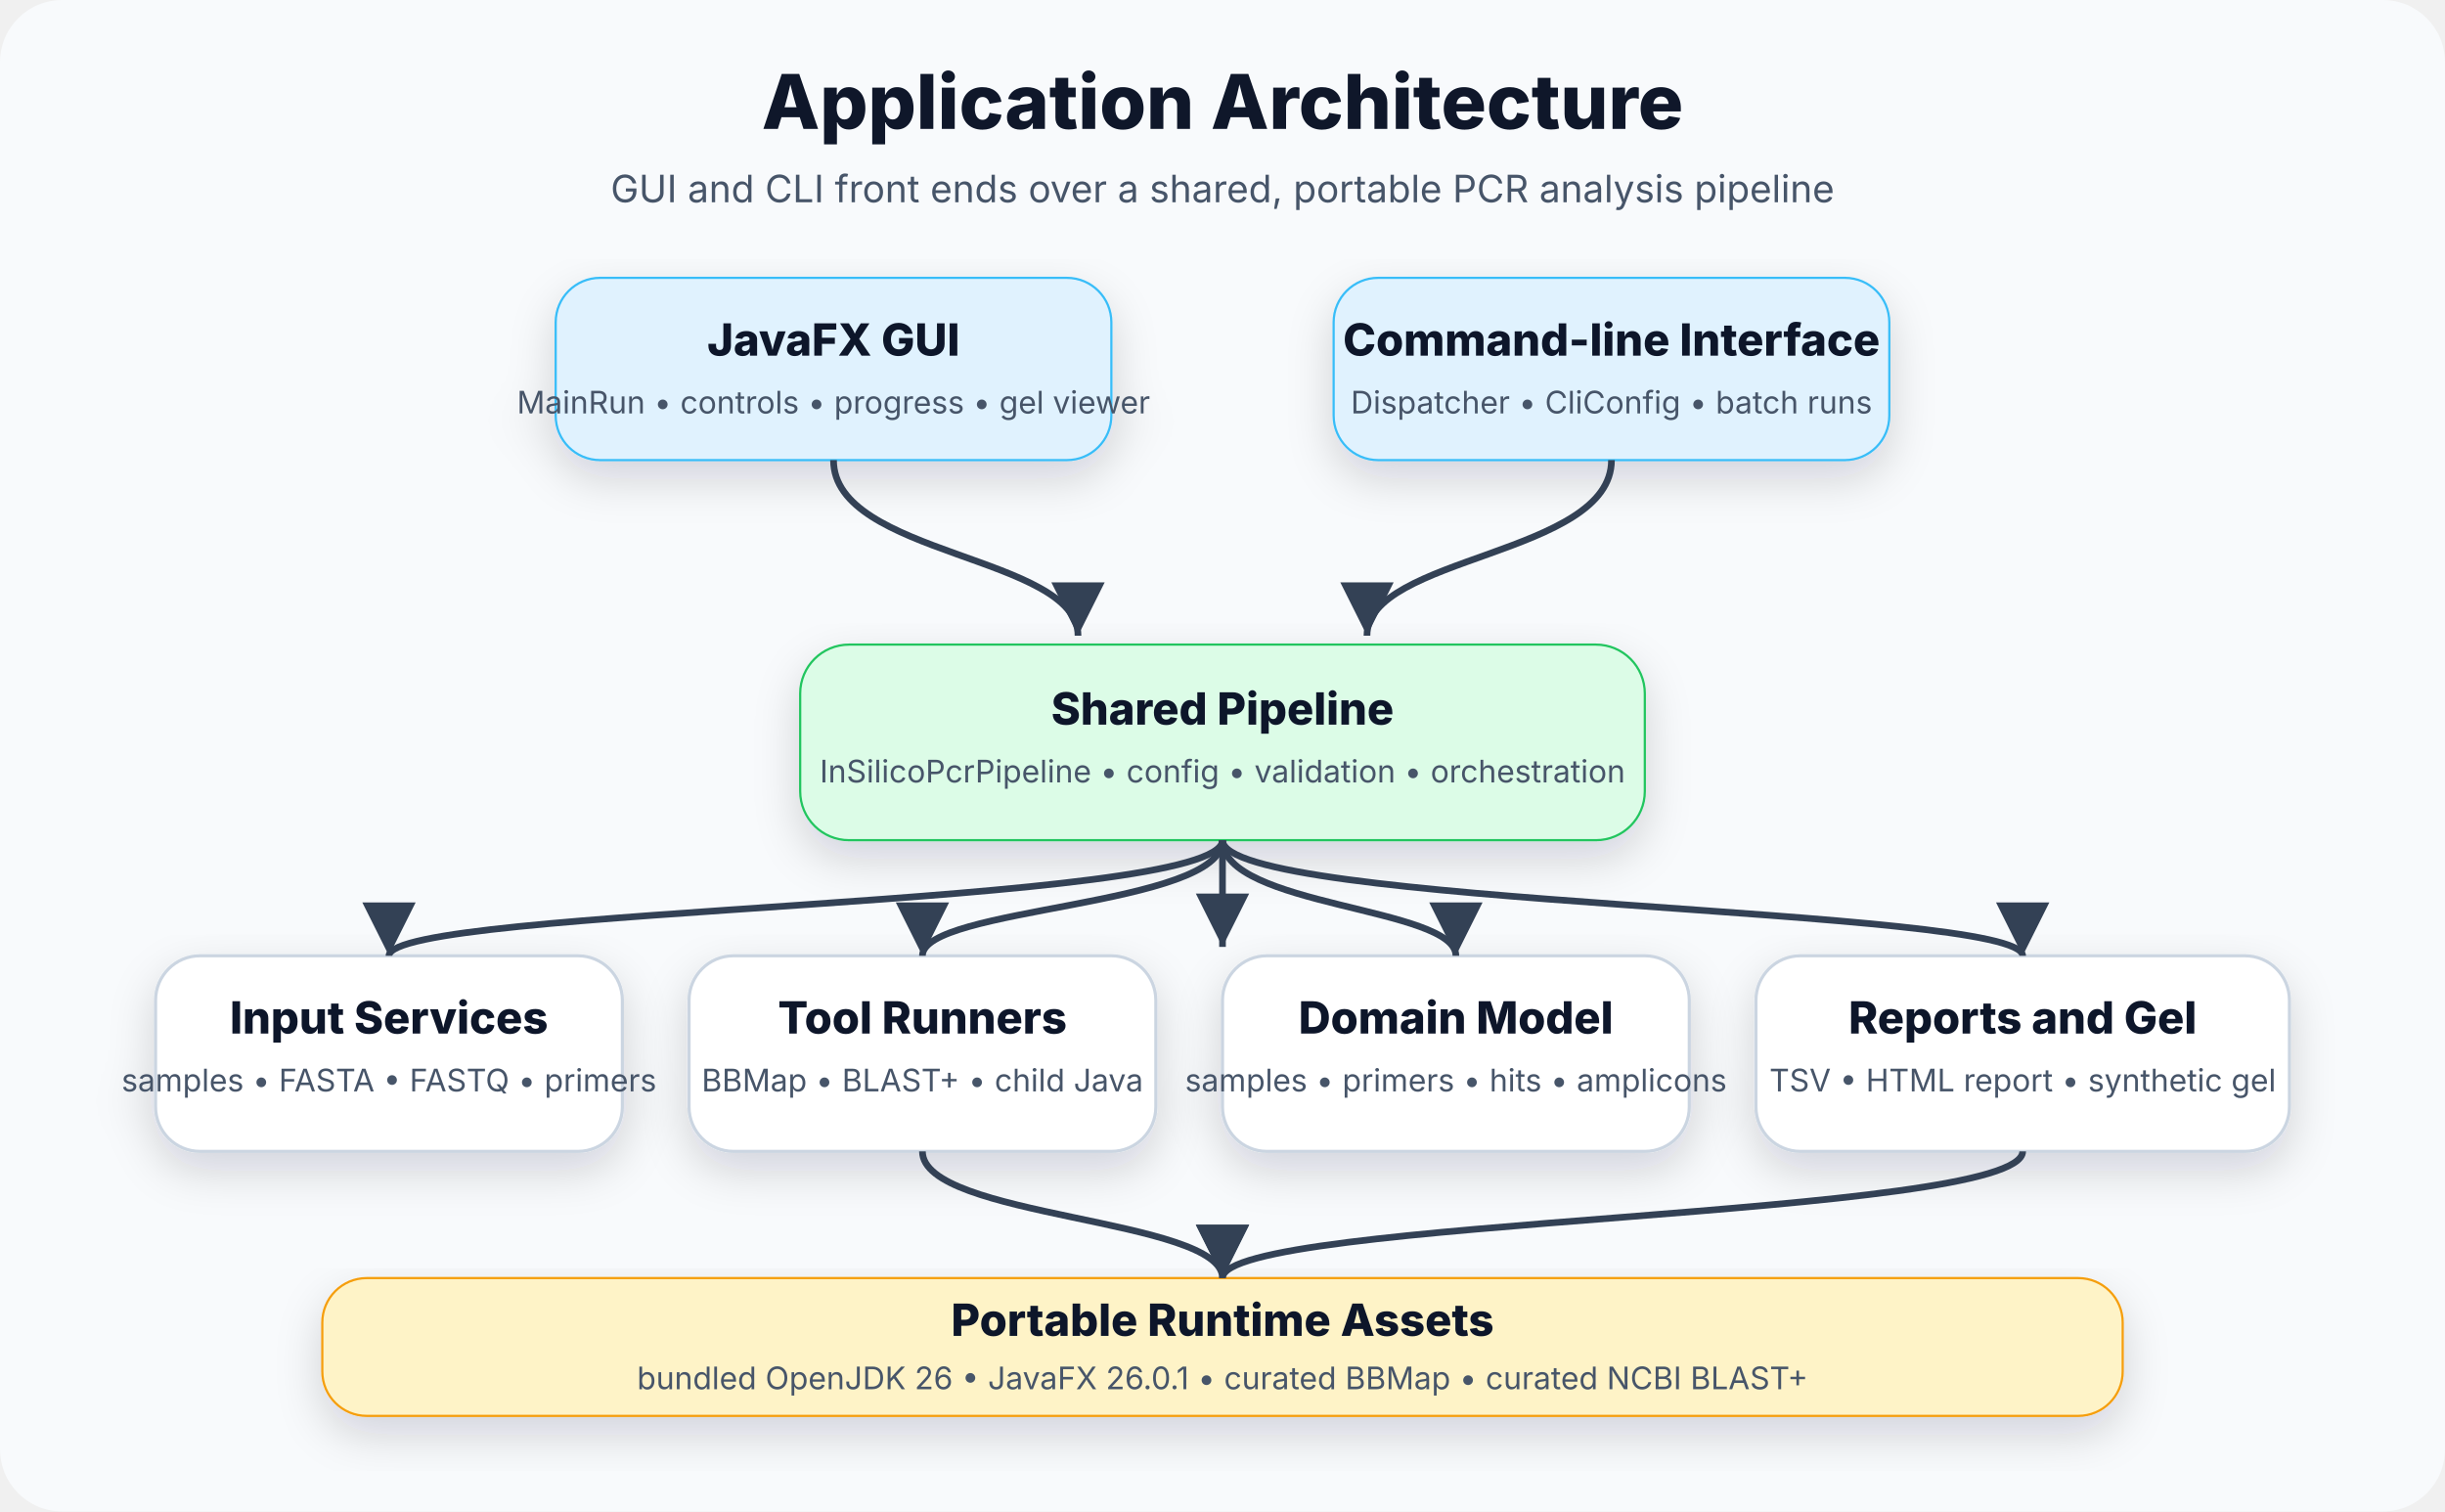
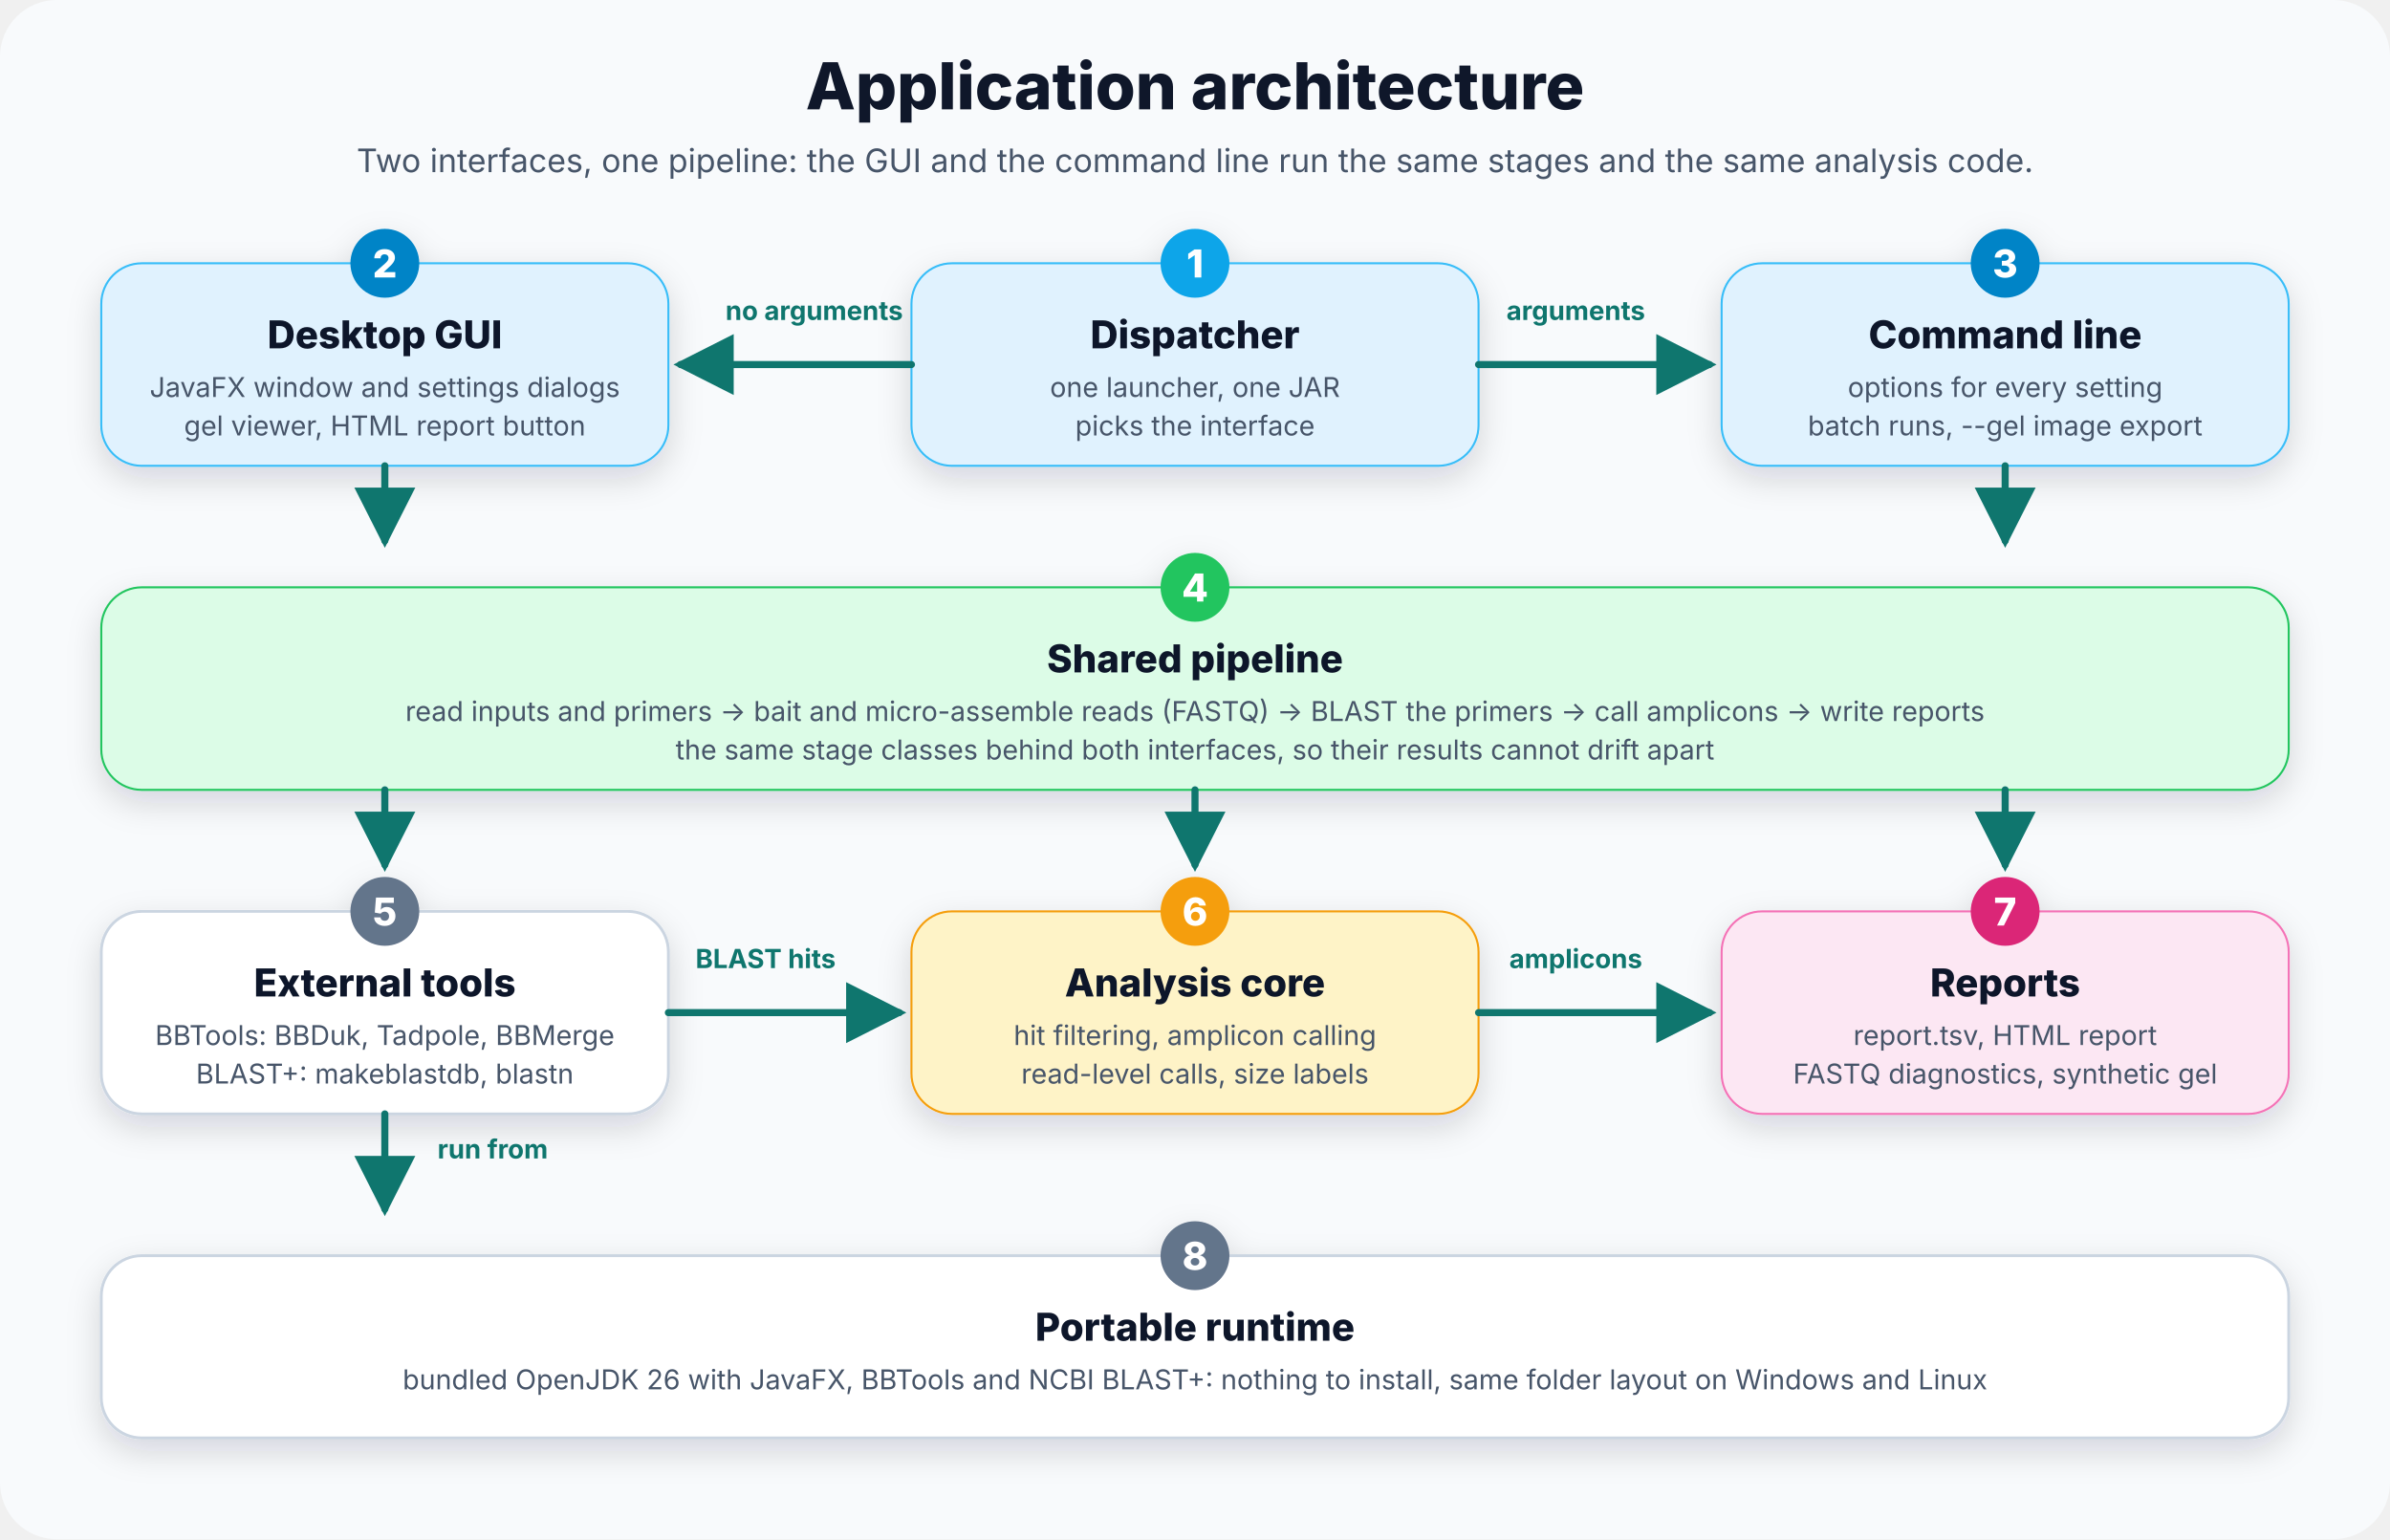
- <svg xmlns="http://www.w3.org/2000/svg" width="1100" height="680" viewBox="0 0 1100 680" role="img" aria-labelledby="title desc">
+ <svg xmlns="http://www.w3.org/2000/svg" width="1180" height="760" viewBox="0 0 1180 760" role="img" aria-labelledby="title desc">
  <defs>
    <filter id="shadow" x="-20%" y="-20%" width="140%" height="160%">
-       <feDropShadow dx="0" dy="8" stdDeviation="10" flood-color="#0F172A" flood-opacity="0.16" />
+       <feDropShadow dx="0" dy="6" stdDeviation="8" flood-color="#0F172A" flood-opacity="0.15" />
    </filter>
-     <marker id="arrow" markerWidth="12" markerHeight="12" refX="10" refY="6" orient="auto">
-       <path d="M2 2 L10 6 L2 10 Z" fill="#334155" />
+     <marker id="arrow" markerWidth="11" markerHeight="11" refX="8.5" refY="5.5" orient="auto">
+       <path d="M1 1.2 L9.5 5.5 L1 9.8 Z" fill="#0F766E" />
    </marker>
    <style>
-       .title{font:800 34px Inter,Segoe UI,Arial,sans-serif;fill:#0F172A}.sub{font:17px Inter,Segoe UI,Arial,sans-serif;fill:#475569}.label{font:800 20px Inter,Segoe UI,Arial,sans-serif;fill:#0F172A}.small{font:14px Inter,Segoe UI,Arial,sans-serif;fill:#475569}.card{fill:#fff;stroke:#CBD5E1;stroke-width:1.4}.blue{fill:#E0F2FE;stroke:#38BDF8}.green{fill:#DCFCE7;stroke:#22C55E}.amber{fill:#FEF3C7;stroke:#F59E0B}.rose{fill:#FCE7F3;stroke:#F472B6}.violet{fill:#EDE9FE;stroke:#8B5CF6}.line{stroke:#334155;stroke-width:3;fill:none}
+       .title{font:800 32px Inter,Segoe UI,Arial,sans-serif;fill:#0F172A}
+       .sub{font:16px Inter,Segoe UI,Arial,sans-serif;fill:#475569}
+       .label{font:800 19px Inter,Segoe UI,Arial,sans-serif;fill:#0F172A}
+       .small{font:13.5px Inter,Segoe UI,Arial,sans-serif;fill:#475569}
+       .num{font:800 19px Inter,Segoe UI,Arial,sans-serif;fill:#fff}
+       .edge{font:700 13px Inter,Segoe UI,Arial,sans-serif;fill:#0F766E}
+       .card{fill:#fff;stroke:#CBD5E1;stroke-width:1.4}
+       .blue{fill:#E0F2FE;stroke:#38BDF8}
+       .green{fill:#DCFCE7;stroke:#22C55E}
+       .amber{fill:#FEF3C7;stroke:#F59E0B}
+       .rose{fill:#FCE7F3;stroke:#F472B6}
+       .ink{stroke:#0F766E;stroke-width:3.5;fill:none;stroke-linecap:round;stroke-linejoin:round}
    </style>
  </defs>
-   <rect width="1100" height="680" rx="28" fill="#F8FAFC" />
-   <text x="550" y="58" text-anchor="middle" class="title">Application Architecture</text>
-   <text x="550" y="91" text-anchor="middle" class="sub">GUI and CLI front ends over a shared, portable PCR analysis pipeline</text>
-   <g text-anchor="middle" font-family="Inter, Segoe UI, Arial, sans-serif">
+   <rect width="1180" height="760" rx="28" fill="#F8FAFC" />
+   <text x="590" y="54" text-anchor="middle" class="title">Application architecture</text>
+   <text x="590" y="85" text-anchor="middle" class="sub">Two interfaces, one pipeline: the GUI and the command line run the same stages and the same analysis code.</text>
+   <g text-anchor="middle">
    <g filter="url(#shadow)">
-       <rect x="250" y="125" width="250" height="82" rx="20" class="blue" />
-       <text x="375" y="160" class="label">JavaFX GUI</text>
-       <text x="375" y="186" class="small">MainRun • controls • progress • gel viewer</text>
+       <rect x="450" y="130" width="280" height="100" rx="20" class="blue" />
+       <circle cx="590" cy="130" r="17" fill="#0EA5E9" />
+       <text x="590" y="137" class="num">1</text>
+       <text x="590" y="172" class="label">Dispatcher</text>
+       <text x="590" y="196" class="small">one launcher, one JAR</text>
+       <text x="590" y="215" class="small">picks the interface</text>
    </g>
    <g filter="url(#shadow)">
-       <rect x="600" y="125" width="250" height="82" rx="20" class="blue" />
-       <text x="725" y="160" class="label">Command-line Interface</text>
-       <text x="725" y="186" class="small">Dispatcher • CliConfig • batch runs</text>
-     </g>
-     <path d="M375 207 C375 250 485 250 485 286" class="line" marker-end="url(#arrow)" />
-     <path d="M725 207 C725 250 615 250 615 286" class="line" marker-end="url(#arrow)" />
-     <g filter="url(#shadow)">
-       <rect x="360" y="290" width="380" height="88" rx="22" class="green" />
-       <text x="550" y="326" class="label">Shared Pipeline</text>
-       <text x="550" y="352" class="small">InSilicoPcrPipeline • config • validation • orchestration</text>
-     </g>
-     <line x1="550" y1="378" x2="550" y2="426" class="line" marker-end="url(#arrow)" />
-     <g filter="url(#shadow)">
-       <rect x="70" y="430" width="210" height="88" rx="20" class="card" />
-       <text x="175" y="465" class="label">Input Services</text>
-       <text x="175" y="491" class="small">samples • FASTA • FASTQ • primers</text>
+       <rect x="50" y="130" width="280" height="100" rx="20" class="blue" />
+       <circle cx="190" cy="130" r="17" fill="#0284C7" />
+       <text x="190" y="137" class="num">2</text>
+       <text x="190" y="172" class="label">Desktop GUI</text>
+       <text x="190" y="196" class="small">JavaFX window and settings dialogs</text>
+       <text x="190" y="215" class="small">gel viewer, HTML report button</text>
    </g>
    <g filter="url(#shadow)">
-       <rect x="310" y="430" width="210" height="88" rx="20" class="card" />
-       <text x="415" y="465" class="label">Tool Runners</text>
-       <text x="415" y="491" class="small">BBMap • BLAST+ • child Java</text>
+       <rect x="850" y="130" width="280" height="100" rx="20" class="blue" />
+       <circle cx="990" cy="130" r="17" fill="#0284C7" />
+       <text x="990" y="137" class="num">3</text>
+       <text x="990" y="172" class="label">Command line</text>
+       <text x="990" y="196" class="small">options for every setting</text>
+       <text x="990" y="215" class="small">batch runs, --gel image export</text>
    </g>
    <g filter="url(#shadow)">
-       <rect x="550" y="430" width="210" height="88" rx="20" class="card" />
-       <text x="655" y="465" class="label">Domain Model</text>
-       <text x="655" y="491" class="small">samples • primers • hits • amplicons</text>
+       <rect x="50" y="290" width="1080" height="100" rx="20" class="green" />
+       <circle cx="590" cy="290" r="17" fill="#22C55E" />
+       <text x="590" y="297" class="num">4</text>
+       <text x="590" y="332" class="label">Shared pipeline</text>
+       <text x="590" y="356" class="small">read inputs and primers  →  bait and micro-assemble reads (FASTQ)  →  BLAST the primers  →  call amplicons  →  write reports</text>
+       <text x="590" y="375" class="small">the same stage classes behind both interfaces, so their results cannot drift apart</text>
    </g>
    <g filter="url(#shadow)">
-       <rect x="790" y="430" width="240" height="88" rx="20" class="card" />
-       <text x="910" y="465" class="label">Reports and Gel</text>
-       <text x="910" y="491" class="small">TSV • HTML report • synthetic gel</text>
+       <rect x="50" y="450" width="280" height="100" rx="20" class="card" />
+       <circle cx="190" cy="450" r="17" fill="#64748B" />
+       <text x="190" y="457" class="num">5</text>
+       <text x="190" y="492" class="label">External tools</text>
+       <text x="190" y="516" class="small">BBTools: BBDuk, Tadpole, BBMerge</text>
+       <text x="190" y="535" class="small">BLAST+: makeblastdb, blastn</text>
    </g>
-     <path d="M550 378 C550 408 175 408 175 430" class="line" marker-end="url(#arrow)" />
-     <path d="M550 378 C550 408 415 408 415 430" class="line" marker-end="url(#arrow)" />
-     <path d="M550 378 C550 408 655 408 655 430" class="line" marker-end="url(#arrow)" />
-     <path d="M550 378 C550 408 910 408 910 430" class="line" marker-end="url(#arrow)" />
    <g filter="url(#shadow)">
-       <rect x="145" y="575" width="810" height="62" rx="20" class="amber" />
-       <text x="550" y="601" class="label">Portable Runtime Assets</text>
-       <text x="550" y="625" class="small">bundled OpenJDK 26 • JavaFX 26.0.1 • curated BBMap • curated NCBI BLAST+</text>
+       <rect x="450" y="450" width="280" height="100" rx="20" class="amber" />
+       <circle cx="590" cy="450" r="17" fill="#F59E0B" />
+       <text x="590" y="457" class="num">6</text>
+       <text x="590" y="492" class="label">Analysis core</text>
+       <text x="590" y="516" class="small">hit filtering, amplicon calling</text>
+       <text x="590" y="535" class="small">read-level calls, size labels</text>
    </g>
-     <path d="M415 518 C415 548 550 548 550 575" class="line" marker-end="url(#arrow)" />
-     <path d="M910 518 C910 548 550 548 550 575" class="line" marker-end="url(#arrow)" />
+     <g filter="url(#shadow)">
+       <rect x="850" y="450" width="280" height="100" rx="20" class="rose" />
+       <circle cx="990" cy="450" r="17" fill="#DB2777" />
+       <text x="990" y="457" class="num">7</text>
+       <text x="990" y="492" class="label">Reports</text>
+       <text x="990" y="516" class="small">report.tsv, HTML report</text>
+       <text x="990" y="535" class="small">FASTQ diagnostics, synthetic gel</text>
+     </g>
+     <g filter="url(#shadow)">
+       <rect x="50" y="620" width="1080" height="90" rx="20" class="card" />
+       <circle cx="590" cy="620" r="17" fill="#64748B" />
+       <text x="590" y="627" class="num">8</text>
+       <text x="590" y="662" class="label">Portable runtime</text>
+       <text x="590" y="686" class="small">bundled OpenJDK 26 with JavaFX, BBTools and NCBI BLAST+: nothing to install, same folder layout on Windows and Linux</text>
+     </g>
+     <line x1="450" y1="180" x2="336" y2="180" class="ink" marker-end="url(#arrow)" />
+     <text x="402" y="158" class="edge" text-anchor="middle">no arguments</text>
+     <line x1="730" y1="180" x2="844" y2="180" class="ink" marker-end="url(#arrow)" />
+     <text x="778" y="158" class="edge" text-anchor="middle">arguments</text>
+     <line x1="190" y1="230" x2="190" y2="267" class="ink" marker-end="url(#arrow)" />
+     <line x1="990" y1="230" x2="990" y2="267" class="ink" marker-end="url(#arrow)" />
+     <line x1="190" y1="390" x2="190" y2="427" class="ink" marker-end="url(#arrow)" />
+     <line x1="590" y1="390" x2="590" y2="427" class="ink" marker-end="url(#arrow)" />
+     <line x1="990" y1="390" x2="990" y2="427" class="ink" marker-end="url(#arrow)" />
+     <line x1="330" y1="500" x2="444" y2="500" class="ink" marker-end="url(#arrow)" />
+     <text x="378" y="478" class="edge" text-anchor="middle">BLAST hits</text>
+     <line x1="730" y1="500" x2="844" y2="500" class="ink" marker-end="url(#arrow)" />
+     <text x="778" y="478" class="edge" text-anchor="middle">amplicons</text>
+     <line x1="190" y1="550" x2="190" y2="597" class="ink" marker-end="url(#arrow)" />
+     <text x="216" y="572" class="edge" text-anchor="start">run from</text>
  </g>
</svg>
